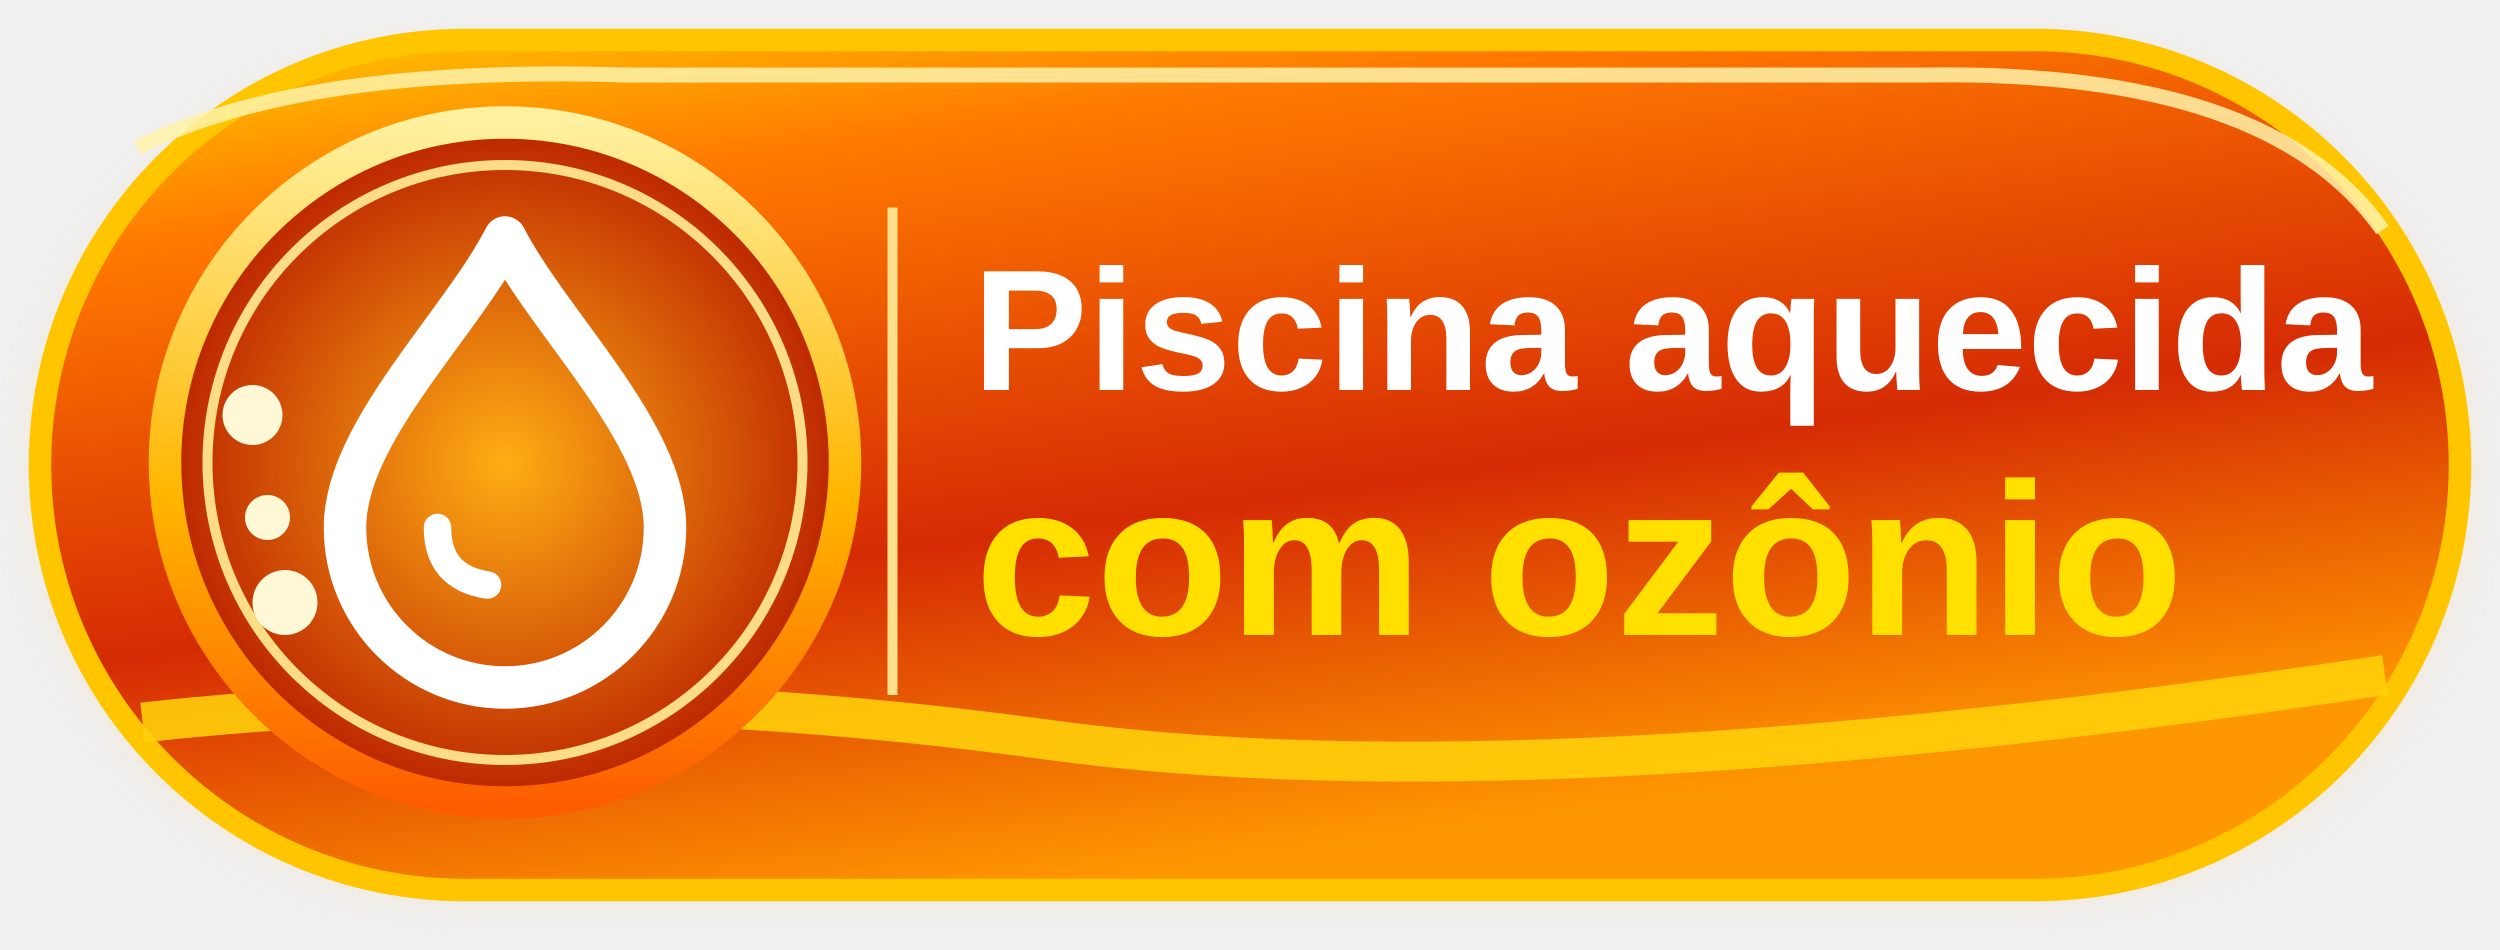
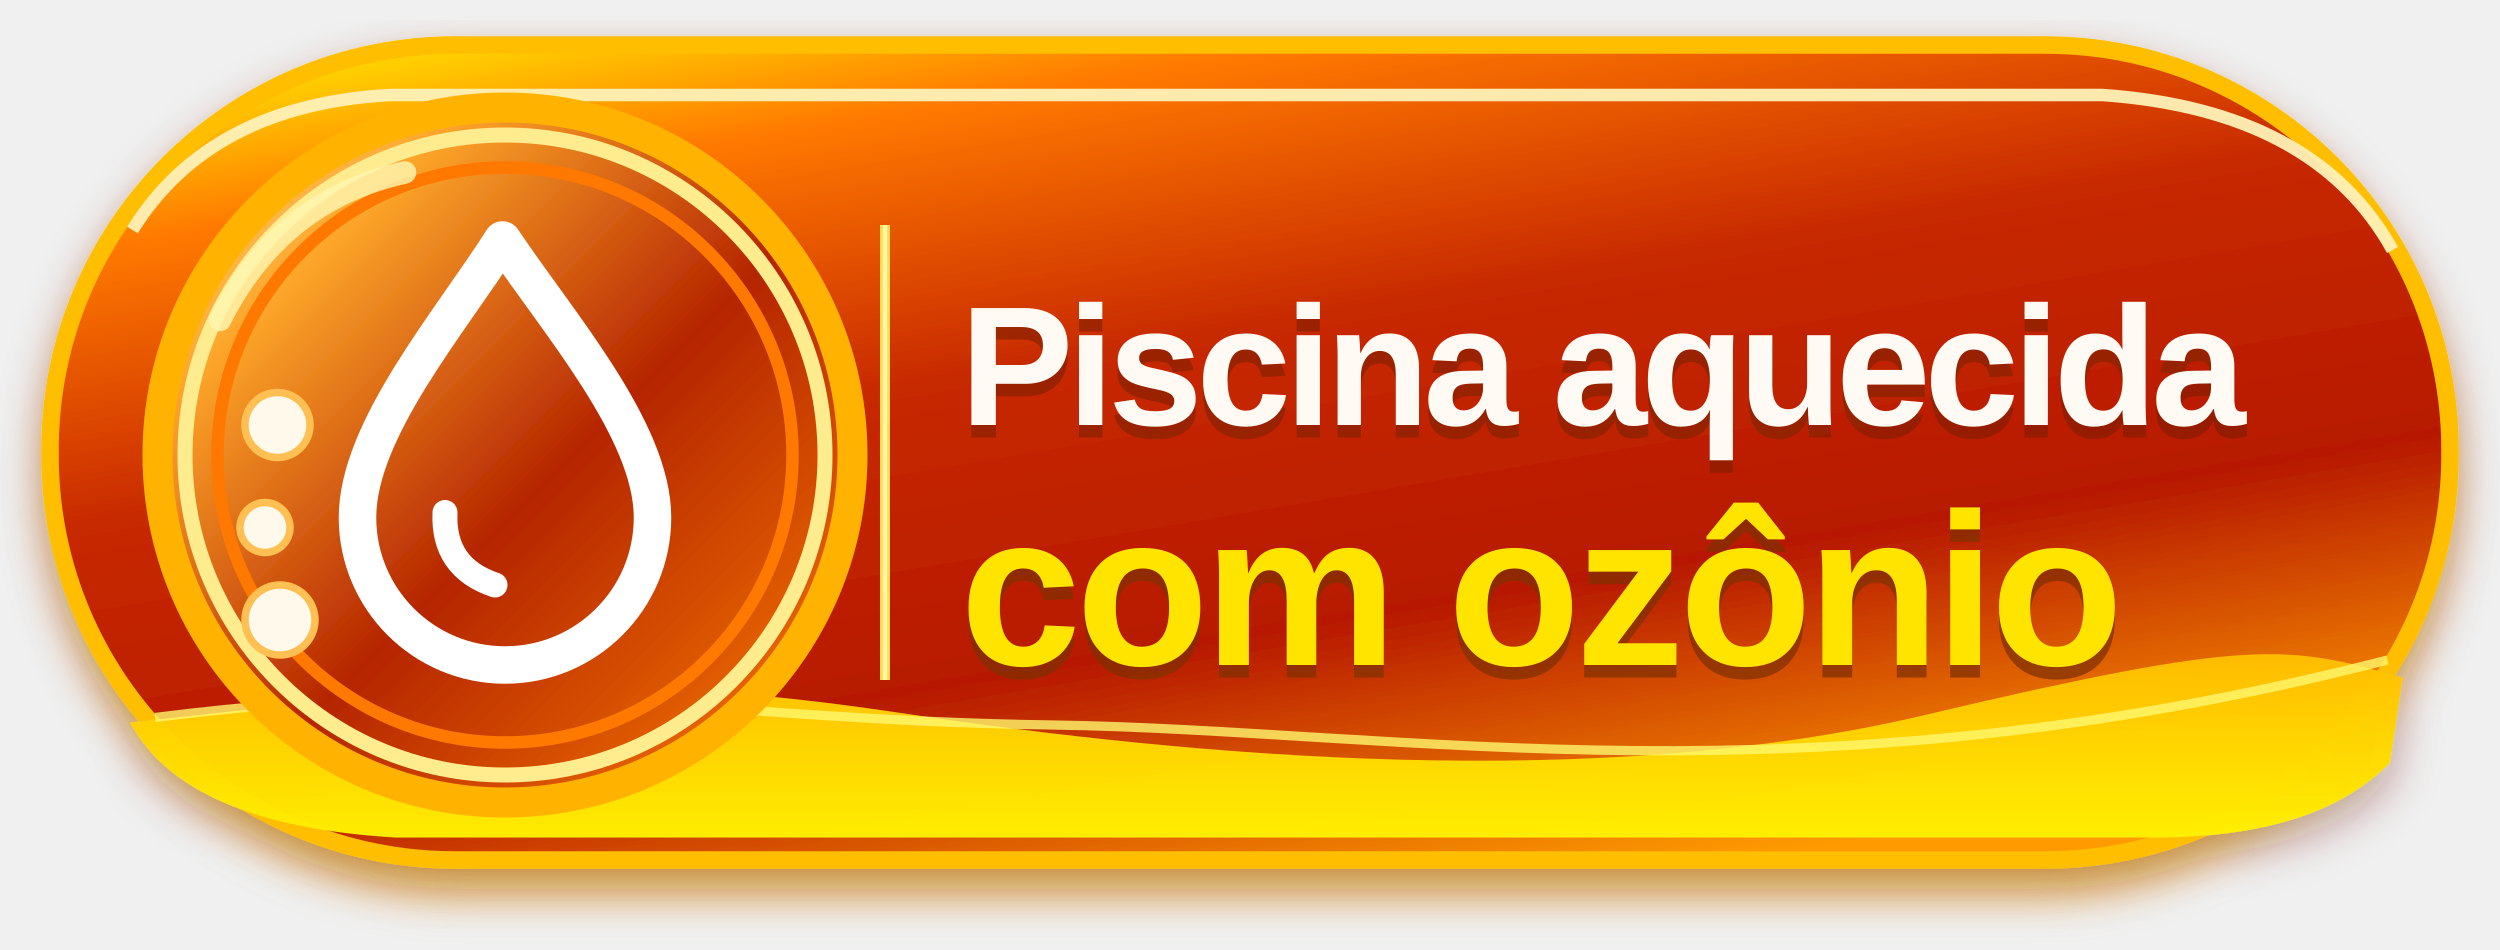
<svg xmlns="http://www.w3.org/2000/svg" viewBox="0 0 1000 380" role="img" aria-labelledby="t">
  <defs>
-     <linearGradient id="a" x2=".4" y2="1">
-       <stop stop-color="#ffcf00" />
-       <stop offset=".22" stop-color="#ff7a00" />
-       <stop offset=".64" stop-color="#d52b04" />
-       <stop offset="1" stop-color="#ff9700" />
+     <linearGradient id="shell" x1=".2" y1="0" x2=".7" y2="1">
+       <stop stop-color="#ffce00" />
+       <stop offset=".13" stop-color="#ff7900" />
+       <stop offset=".4" stop-color="#c72904" />
+       <stop offset=".7" stop-color="#b71900" />
+       <stop offset="1" stop-color="#ff9b00" />
    </linearGradient>
-     <linearGradient id="b" x2="0" y2="1">
-       <stop stop-color="#fff1a0" />
-       <stop offset=".55" stop-color="#ffb600" />
-       <stop offset="1" stop-color="#fd5d00" />
+     <linearGradient id="edge" x2="0" y2="1">
+       <stop stop-color="#fff8a4" />
+       <stop offset=".35" stop-color="#ffc400" />
+       <stop offset=".72" stop-color="#ff8c00" />
+       <stop offset="1" stop-color="#ffe800" />
    </linearGradient>
-     <radialGradient id="c">
-       <stop stop-color="#ffad14" />
-       <stop offset="1" stop-color="#bb2300" />
-     </radialGradient>
-     <filter id="glow" x="-15%" y="-30%" width="130%" height="160%">
-       <feGaussianBlur stdDeviation="11" />
+     <linearGradient id="orb" x1="0" y1="0" x2="1" y2="1">
+       <stop stop-color="#ffe29b" />
+       <stop offset=".22" stop-color="#fda62a" />
+       <stop offset=".55" stop-color="#b52500" />
+       <stop offset="1" stop-color="#ff8200" />
+     </linearGradient>
+     <linearGradient id="wave" x1="0" y1="0" x2="0" y2="1">
+       <stop stop-color="#ffbd05" />
+       <stop offset="1" stop-color="#fff000" />
+     </linearGradient>
+     <filter id="blur" x="-20%" y="-30%" width="140%" height="160%">
+       <feGaussianBlur stdDeviation="8" />
+     </filter>
+     <filter id="shadow" x="-20%" y="-35%" width="150%" height="170%">
+       <feDropShadow dx="0" dy="8" stdDeviation="9" flood-color="#692000" flood-opacity=".37" />
    </filter>
  </defs>
-   <rect x="20" y="28" width="960" height="324" rx="164" fill="#ff9900" opacity=".24" filter="url(#glow)" />
-   <rect x="16" y="16" width="968" height="340" rx="170" fill="url(#a)" stroke="#ffc600" stroke-width="9" />
-   <path d="M57 289 Q230 270 420 296T954 270" fill="none" stroke="#ffd00a" stroke-width="16" opacity=".88" />
-   <path d="M55 59 Q120 26 250 30H771Q908 28 953 92" fill="none" stroke="#fff2a9" stroke-width="6" opacity=".85" />
-   <circle cx="202" cy="185" r="136" fill="url(#c)" stroke="url(#b)" stroke-width="13" />
-   <circle cx="202" cy="185" r="119" fill="none" stroke="#ffe58d" stroke-width="4" opacity=".95" />
-   <path d="M202 95C184 130 138 173 138 211a64 64 0 0 0 128 0c0-38-46-81-64-116Z" fill="none" stroke="white" stroke-width="17" stroke-linejoin="round" />
-   <path d="M175 211q0 20 20 23" fill="none" stroke="white" stroke-width="11" stroke-linecap="round" />
-   <circle cx="101" cy="166" r="12" fill="#fff8d7" />
-   <circle cx="107" cy="207" r="9" fill="#fff8d7" />
-   <circle cx="114" cy="241" r="13" fill="#fff8d7" />
-   <path d="M357 83v195" stroke="#ffe18d" stroke-width="4" />
-   <text x="389" y="156" font-family="Arial, sans-serif" font-size="69" font-weight="700" fill="#fff">Piscina aquecida</text>
-   <text x="390" y="254" font-family="Arial, sans-serif" font-size="87" font-weight="800" fill="#ffe000">com ozônio</text>
+   <rect x="20" y="26" width="960" height="332" rx="166" fill="#ffb100" opacity=".55" filter="url(#blur)" />
+   <g filter="url(#shadow)">
+     <rect x="20" y="18" width="960" height="326" rx="162" fill="url(#shell)" stroke="#ffbf00" stroke-width="7" />
+     <path d="M52 289 C170 276 239 267 359 285 S639 317 770 286 S915 258 961 271L956 305Q928 334 866 335H158Q74 330 52 289Z" fill="url(#wave)" opacity=".98" />
+     <path d="M62 287C213 268 280 288 421 290S722 324 955 264" fill="none" stroke="#fff76d" stroke-width="3.7" opacity=".8" />
+     <path d="M53 92Q84 42 156 38H841Q926 44 957 100" fill="none" stroke="#fff0b6" stroke-width="5" opacity=".95" />
+     <circle cx="202" cy="182" r="139" fill="url(#orb)" stroke="#ffb300" stroke-width="12" />
+     <circle cx="202" cy="182" r="128" fill="none" stroke="#ffec8e" stroke-width="6" />
+     <circle cx="202" cy="182" r="115" fill="none" stroke="#ff7800" stroke-width="5" />
+     <path d="M88 128Q112 80 162 69" fill="none" stroke="#fff7b2" stroke-width="9" stroke-linecap="round" opacity=".8" />
+     <path d="M201 96C180 129 143 172 143 207a59 59 0 0 0 118 0c0-35-38-78-60-111Z" fill="none" stroke="#fff" stroke-width="15" stroke-linejoin="round" />
+     <path d="M178 205q-1 22 20 29" fill="none" stroke="#fff" stroke-width="10" stroke-linecap="round" />
+     <g fill="#fff9eb" stroke="#ffc052" stroke-width="3">
+       <circle cx="111" cy="170" r="13" />
+       <circle cx="106" cy="211" r="10" />
+       <circle cx="112" cy="248" r="14" />
+     </g>
+     <path d="M354 90v182" stroke="#ffdd56" stroke-width="4" />
+     <path d="M354 90v182" stroke="#fff6a6" stroke-width="1.7" />
+     <text x="384" y="170" font-family="Manrope,Arial,sans-serif" font-size="68" font-weight="750" letter-spacing="-2.5" fill="#802100" opacity=".62" transform="translate(0 5)">Piscina aquecida</text>
+     <text x="384" y="170" font-family="Manrope,Arial,sans-serif" font-size="68" font-weight="750" letter-spacing="-2.5" fill="#fffaf3">Piscina aquecida</text>
+     <text x="384" y="266" font-family="Manrope,Arial,sans-serif" font-size="87" font-weight="800" letter-spacing="-2" fill="#823000" opacity=".75" transform="translate(0 5)">com ozônio</text>
+     <text x="384" y="266" font-family="Manrope,Arial,sans-serif" font-size="87" font-weight="800" letter-spacing="-2" fill="#ffe400">com ozônio</text>
+   </g>
</svg>
